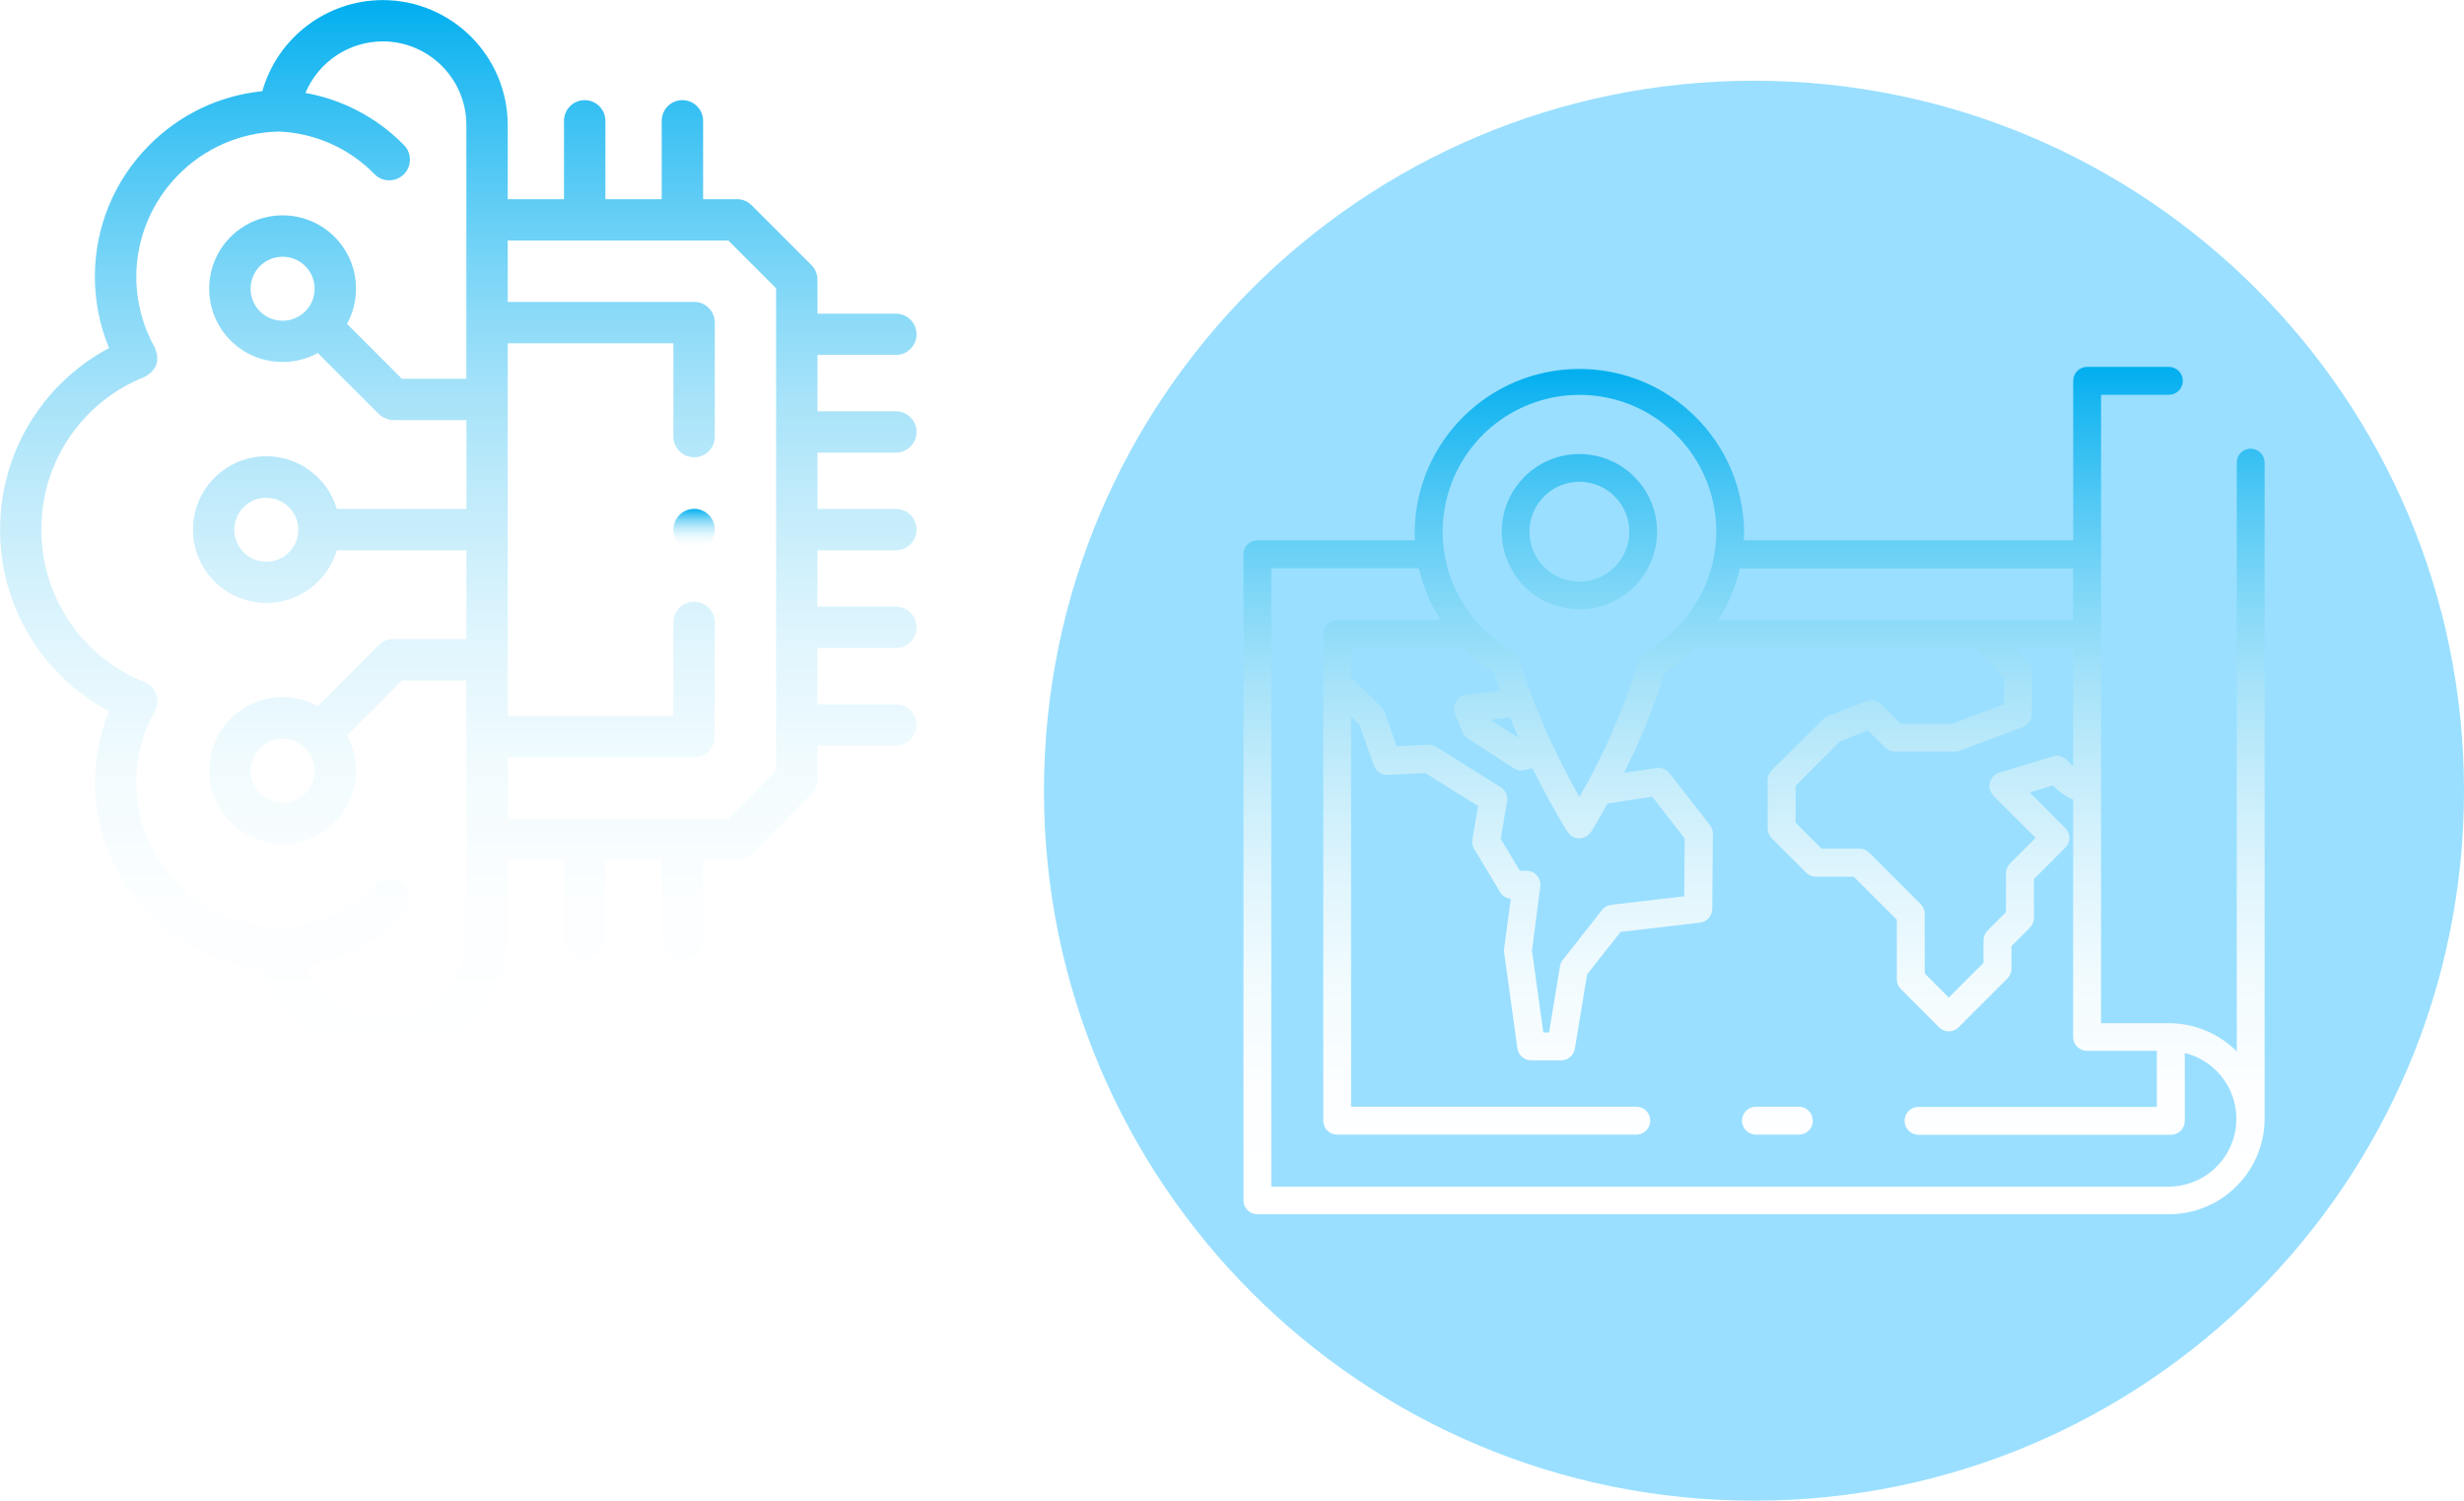
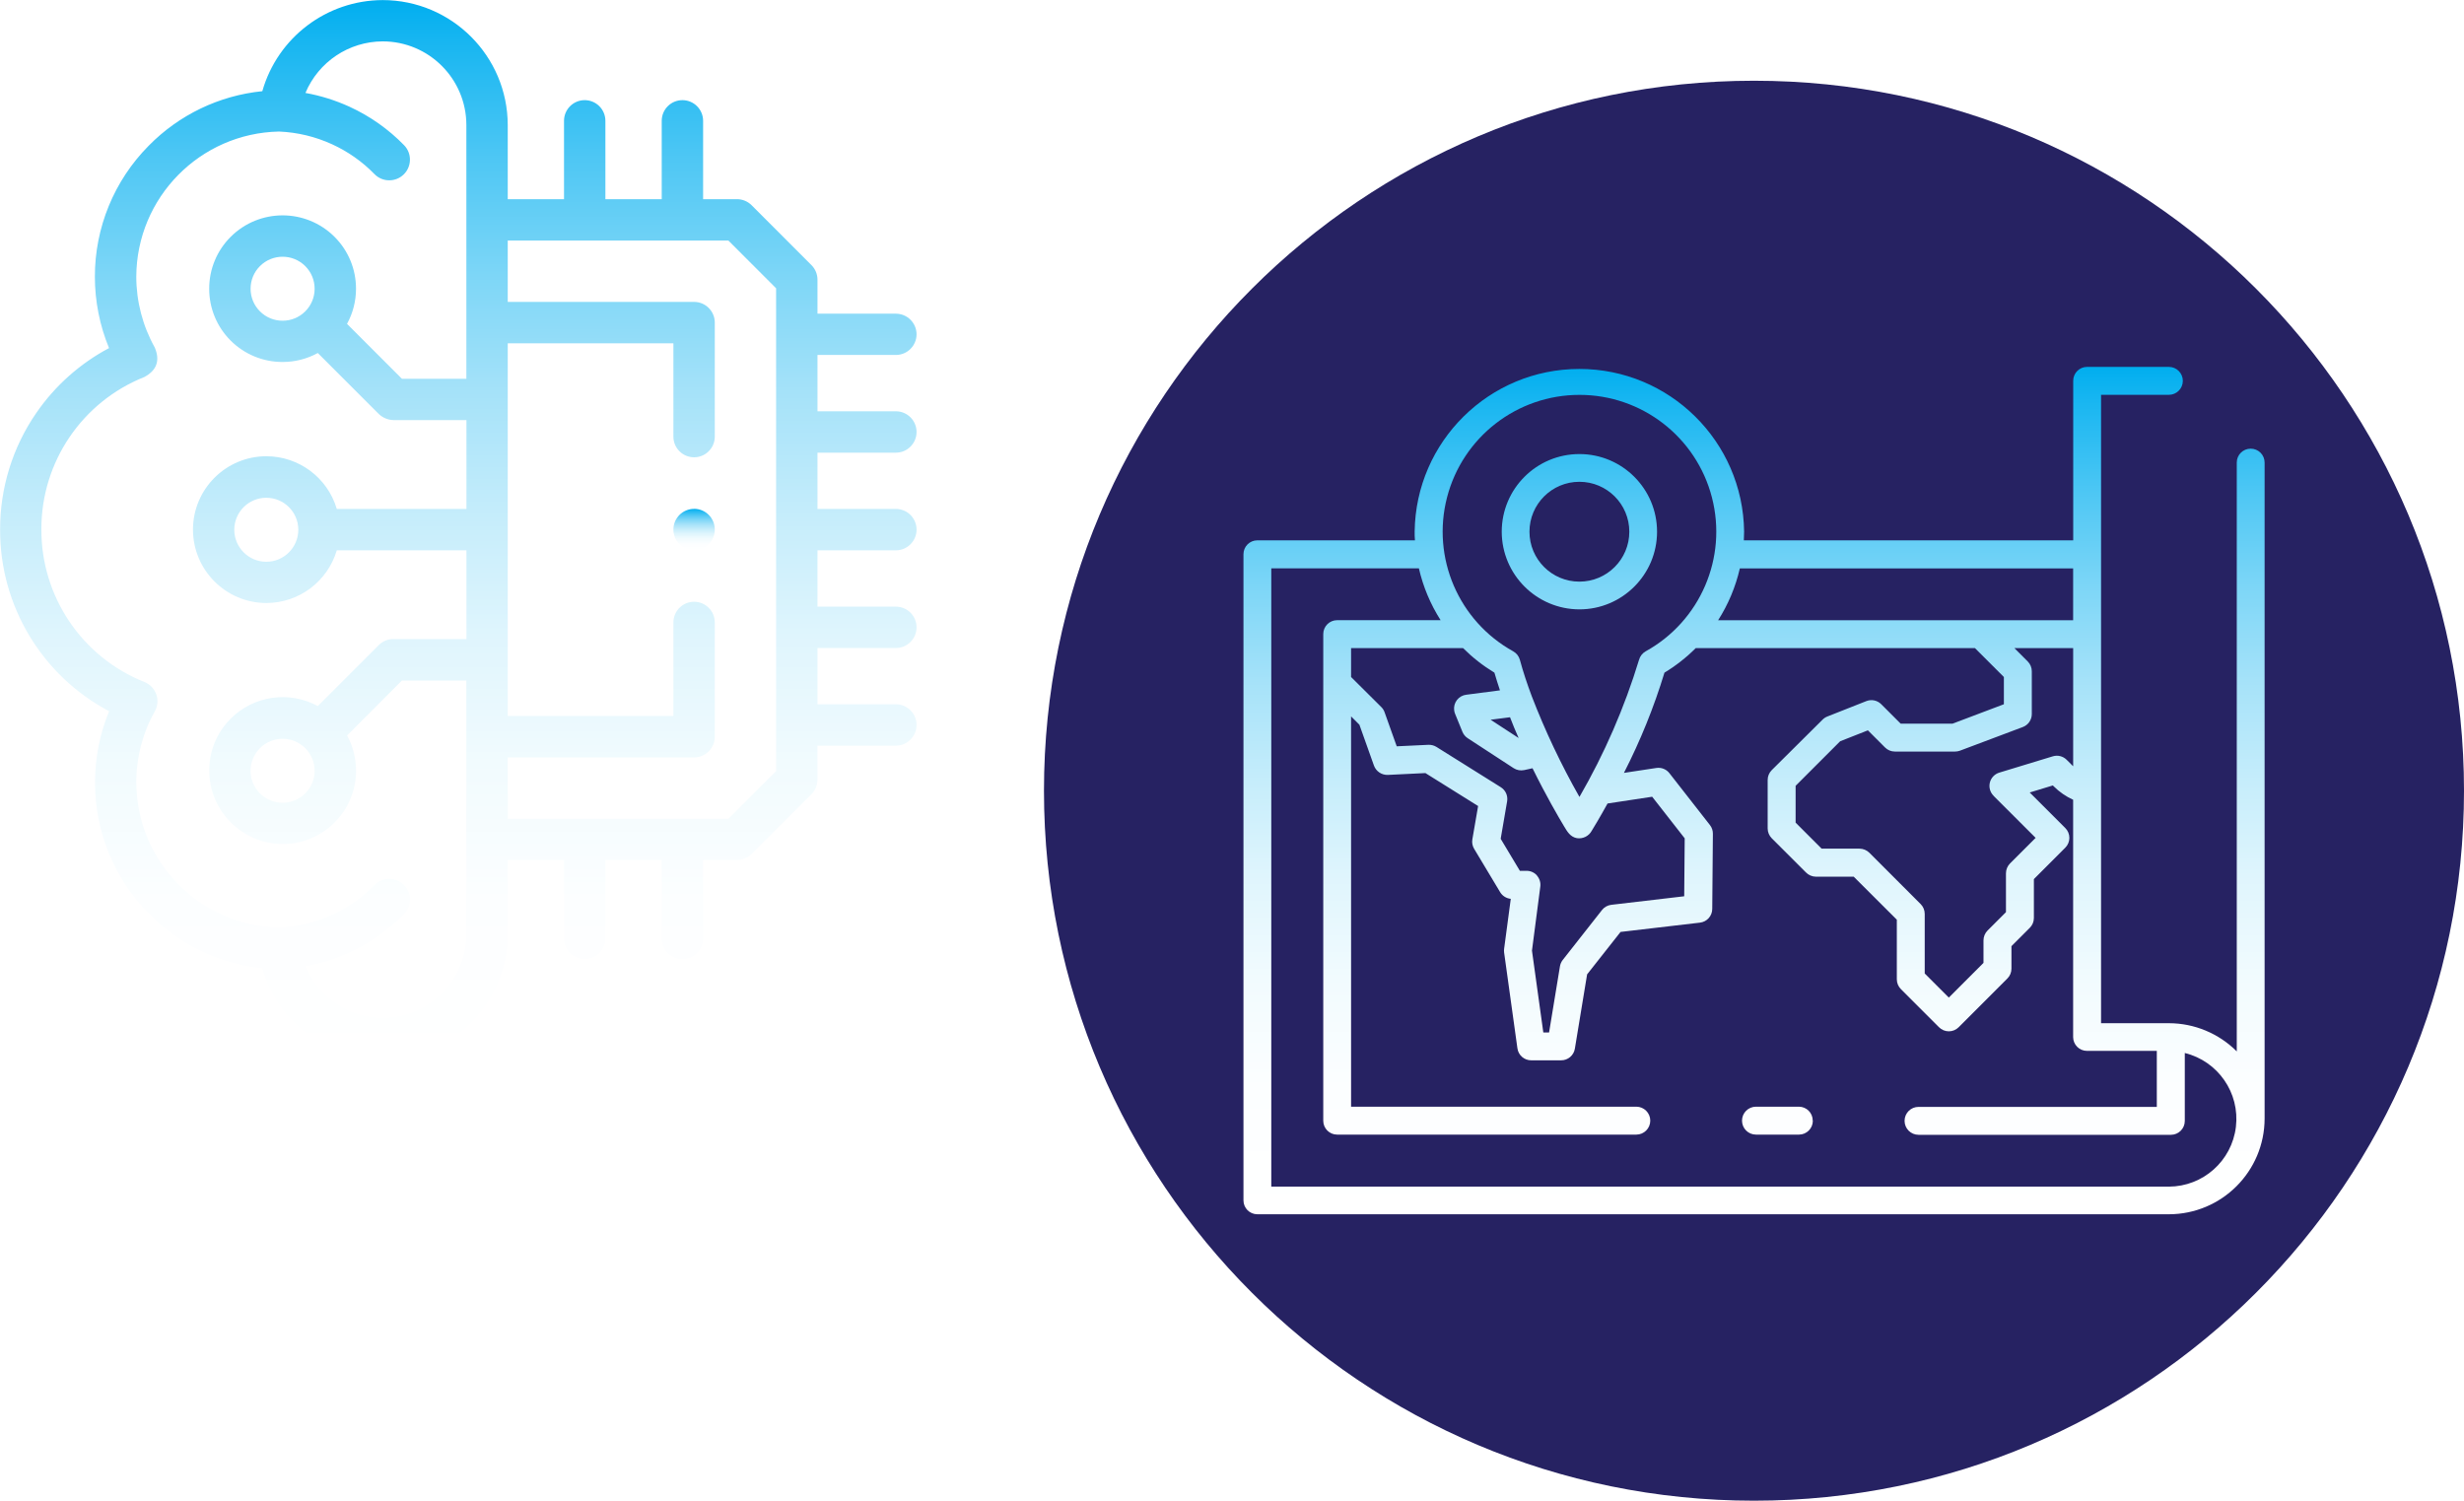
<svg xmlns="http://www.w3.org/2000/svg" xmlns:xlink="http://www.w3.org/1999/xlink" id="Capa_1" data-name="Capa 1" viewBox="0 0 888.41 541.11">
  <defs>
-     <style>.cls-1{fill:#9ADFFF;}.cls-2{fill:url(#linear-gradient);}.cls-3{fill:url(#linear-gradient-2);}.cls-4{fill:url(#linear-gradient-3);}</style>
+     <style>.cls-1{fill:#262262;}.cls-2{fill:url(#linear-gradient);}.cls-3{fill:url(#linear-gradient-2);}.cls-4{fill:url(#linear-gradient-3);}</style>
    <linearGradient id="linear-gradient" x1="-210.68" y1="353.84" x2="-210.68" y2="-28.11" gradientUnits="userSpaceOnUse">
      <stop offset="0" stop-color="#fff" />
      <stop offset="0.15" stop-color="#fcfeff" />
      <stop offset="0.28" stop-color="#f1fbfe" />
      <stop offset="0.4" stop-color="#dff5fd" />
      <stop offset="0.51" stop-color="#c6edfb" />
      <stop offset="0.63" stop-color="#a5e2f9" />
      <stop offset="0.74" stop-color="#7dd6f7" />
      <stop offset="0.85" stop-color="#4ec7f4" />
      <stop offset="0.96" stop-color="#18b6f1" />
      <stop offset="1" stop-color="#00aeef" />
    </linearGradient>
    <linearGradient id="linear-gradient-2" x1="-125.65" y1="170.31" x2="-125.65" y2="155.38" xlink:href="#linear-gradient" />
    <linearGradient id="linear-gradient-3" x1="76.63" y1="374.54" x2="76.63" y2="450.95" gradientTransform="matrix(4, 0, 0, -4, -50, 1908)" xlink:href="#linear-gradient" />
  </defs>
  <circle class="cls-1" cx="632.41" cy="285.11" r="256" />
  <path class="cls-2" d="M-52.9,135.11a7.46,7.46,0,0,0,7.46-7.46,7.46,7.46,0,0,0-7.46-7.46H-81.16V99.88H-52.9a7.46,7.46,0,0,0,7.46-7.46A7.46,7.46,0,0,0-52.9,85H-81.16V72.75a7.46,7.46,0,0,0-2.18-5.27l-21.57-21.59a7.46,7.46,0,0,0-5.28-2.18H-122.4V15.47A7.46,7.46,0,0,0-129.86,8a7.46,7.46,0,0,0-7.46,7.46V43.71h-20.31V15.47A7.46,7.46,0,0,0-165.09,8a7.46,7.46,0,0,0-7.46,7.46V43.71h-20.29V17a45.14,45.14,0,0,0-45.09-45.08,45.27,45.27,0,0,0-43.4,32.85,66.76,66.76,0,0,0-40.95,19.65A66.91,66.91,0,0,0-341.7,71.68a67.53,67.53,0,0,0,5.1,25.72,74,74,0,0,0-26.27,23.45,73.76,73.76,0,0,0-13,42,73.79,73.79,0,0,0,39.3,65.48,67.49,67.49,0,0,0-5.08,25.7,66.86,66.86,0,0,0,19.41,47.28A66.78,66.78,0,0,0-281.33,321a45.28,45.28,0,0,0,43.41,32.86,45.13,45.13,0,0,0,45.08-45.08V282h20.29v28.25a7.46,7.46,0,0,0,7.46,7.46,7.46,7.46,0,0,0,7.46-7.46V282h20.31v28.25a7.46,7.46,0,0,0,7.46,7.46,7.46,7.46,0,0,0,7.46-7.46V282h12.21a7.47,7.47,0,0,0,5.28-2.19l21.57-21.56A7.46,7.46,0,0,0-81.16,253V240.75H-52.9a7.46,7.46,0,0,0,7.46-7.46,7.46,7.46,0,0,0-7.46-7.46H-81.16V205.55H-52.9a7.46,7.46,0,0,0,7.46-7.46,7.46,7.46,0,0,0-7.46-7.46H-81.16V170.32H-52.9a7.46,7.46,0,0,0,7.46-7.46,7.46,7.46,0,0,0-7.46-7.46H-81.16V135.11Zm-185,203.81a30.29,30.29,0,0,1-27.86-18.6,65.68,65.68,0,0,0,15.85-5,66,66,0,0,0,19.7-13.84,7.45,7.45,0,0,0-.11-10.55,7.45,7.45,0,0,0-10.55.11,51.21,51.21,0,0,1-15.27,10.72,50.53,50.53,0,0,1-19.14,4.6A52.54,52.54,0,0,1-326.77,254a52.28,52.28,0,0,1,6.67-25.61,7.44,7.44,0,0,0,.54-6.13,7.49,7.49,0,0,0-4.26-4.45,59,59,0,0,1-37.17-55,58.93,58.93,0,0,1,37.17-55q6.65-3.6,3.73-10.58a52.48,52.48,0,0,1-6.68-25.63A52.55,52.55,0,0,1-275.3,19.32a51.08,51.08,0,0,1,19.14,4.6A50.85,50.85,0,0,1-240.9,34.66a7.43,7.43,0,0,0,5.34,2.25,7.46,7.46,0,0,0,5.21-2.12,7.46,7.46,0,0,0,.13-10.55,65.63,65.63,0,0,0-19.73-13.89A66.49,66.49,0,0,0-265.78,5.4a30.3,30.3,0,0,1,27.86-18.59A30.19,30.19,0,0,1-207.76,17v91.46H-231l-19.79-19.79A26.26,26.26,0,0,0-247.55,76a26.3,26.3,0,0,0-7.75-18.72,26.51,26.51,0,0,0-37.43,0A26.3,26.3,0,0,0-300.48,76a26.28,26.28,0,0,0,7.75,18.71A26.39,26.39,0,0,0-274,102.41a26.45,26.45,0,0,0,12.68-3.23l22,22a7.94,7.94,0,0,0,5.27,2.18h26.32V155.4h-46.75a26.5,26.5,0,0,0-25.39-19,26.48,26.48,0,0,0-26.46,26.45,26.5,26.5,0,0,0,26.46,26.47,26.52,26.52,0,0,0,25.39-19h46.75v32h-26.32a4.22,4.22,0,0,0-.53,0,7.35,7.35,0,0,0-4.74,2.16l-22,22a26.52,26.52,0,0,0-31.39,4.51,26.3,26.3,0,0,0-7.75,18.73,26.22,26.22,0,0,0,7.75,18.68A26.39,26.39,0,0,0-274,276.21a26.38,26.38,0,0,0,18.7-7.73,26.22,26.22,0,0,0,7.76-18.69,26.34,26.34,0,0,0-3.23-12.7L-231,217.28h23.23v91.48a30.2,30.2,0,0,1-30.17,30.16ZM-262.47,76a11.47,11.47,0,0,1-3.38,8.16,11.56,11.56,0,0,1-16.33,0A11.47,11.47,0,0,1-285.56,76a11.47,11.47,0,0,1,3.38-8.16,11.56,11.56,0,0,1,16.33,0A11.47,11.47,0,0,1-262.47,76Zm-5.88,86.9a11.56,11.56,0,0,1-11.55,11.55,11.56,11.56,0,0,1-11.54-11.55,11.55,11.55,0,0,1,11.54-11.53A11.55,11.55,0,0,1-268.35,162.86Zm5.88,86.92a11.42,11.42,0,0,1-3.38,8.14,11.57,11.57,0,0,1-16.34,0,11.41,11.41,0,0,1-3.37-8.13,11.51,11.51,0,0,1,3.38-8.17,11.56,11.56,0,0,1,16.33,0h0a11.47,11.47,0,0,1,3.38,8.16Zm166.39.11-17.2,17.2h-79.56V245h67.19a7.46,7.46,0,0,0,7.46-7.46V196.33a7.46,7.46,0,0,0-7.46-7.46,7.46,7.46,0,0,0-7.46,7.46v33.73h-59.73V95.67h59.73v33.65a7.46,7.46,0,0,0,7.46,7.46,7.46,7.46,0,0,0,7.46-7.46V88.21a7.46,7.46,0,0,0-7.46-7.46h-67.19V58.63h79.56l17.2,17.21Z" transform="translate(375.91 28.11)" />
  <path class="cls-3" d="M-125.65,155.38a7.46,7.46,0,0,0-7.46,7.46v0a7.45,7.45,0,0,0,7.46,7.45,7.47,7.47,0,0,0,7.46-7.47,7.46,7.46,0,0,0-7.46-7.46Z" transform="translate(375.91 28.11)" />
  <g id="Layer_2" data-name="Layer 2">
    <path class="cls-4" d="M435.57,133.67a5,5,0,0,0-5,5V351a34.67,34.67,0,0,0-24.45-10.17H381.64V114.25h24.45a5,5,0,0,0,0-10.07H376.6a5,5,0,0,0-5,5v57.54H252.84c0-1.06.1-2.11.1-3.17a59.4,59.4,0,0,0-118.79,0c0,1.07,0,2.12.11,3.17H77.43a5,5,0,0,0-5,5v233a5,5,0,0,0,5,5H406.09a34.56,34.56,0,0,0,34.52-34.52V138.7A5,5,0,0,0,435.57,133.67Zm-92.7,125.17L358.05,274l-9.23,9.22a5.07,5.07,0,0,0-1.47,3.56v14l-6.62,6.62a5.08,5.08,0,0,0-1.48,3.56v8.12l-12.51,12.51-8.68-8.69V301.43a5,5,0,0,0-1.47-3.56l-18.5-18.51a5.07,5.07,0,0,0-3.56-1.47H280.89l-9.38-9.38V255.23l16.06-16.06,10-3.94,6.17,6.17a5,5,0,0,0,3.56,1.48H329a5.14,5.14,0,0,0,1.78-.32l22.62-8.51a5,5,0,0,0,3.27-4.71v-15.4a5,5,0,0,0-1.48-3.56l-4.8-4.8h21.19v42.61l-2.33-2.33a5,5,0,0,0-5-1.26L345,250.46a5,5,0,0,0-2.09,8.38Zm28.7-82v18.69h-128a59.39,59.39,0,0,0,7.83-18.69Zm-178-62.57a49.31,49.31,0,0,1,23.89,92.46,5.07,5.07,0,0,0-2.41,3.08,236.51,236.51,0,0,1-21.48,49.43,270.65,270.65,0,0,1-17.21-36.35c-1.61-4.29-3.07-8.65-4.27-13.08a5,5,0,0,0-2.42-3.08,49.32,49.32,0,0,1,23.9-92.46ZM178.3,287.61a5,5,0,0,0-3.78-1.73h-2.43l-6.92-11.54,2.32-13.5a5,5,0,0,0-2.3-5.12L142,241.2a5.14,5.14,0,0,0-2.91-.75l-11.4.54-4.38-12.28a4.88,4.88,0,0,0-1.18-1.87L111.23,216V205.58h40.38a60.12,60.12,0,0,0,11.3,8.85c.62,2.14,1.3,4.27,2,6.38l-12.14,1.58a5,5,0,0,0-4.37,5.63,5.15,5.15,0,0,0,.34,1.28l2.64,6.47a5,5,0,0,0,1.91,2.3l16.54,10.79a5.09,5.09,0,0,0,3.82.7l3-.66c4.83,9.8,9.27,17.44,11.36,20.91,1.15,1.9,2.22,3.83,4.6,4.29a5.19,5.19,0,0,0,5.39-2.66c.68-1.1,2.83-4.63,5.7-9.83l16.09-2.44,11.73,15-.18,20.89-26.28,3.08a5,5,0,0,0-3.37,1.89l-14.15,18a5.13,5.13,0,0,0-1,2.3l-3.92,23.83h-2.08l-4.09-29.5,3-23.06a5,5,0,0,0-1.21-4ZM171.64,238l-10.1-6.59,7-.9C169.5,233.07,170.56,235.56,171.64,238ZM406.09,399.76H82.46V176.82h53.22a59.39,59.39,0,0,0,7.83,18.69H106.2a5,5,0,0,0-5,5V376a5,5,0,0,0,5,5H214.07a5,5,0,0,0,0-10.07H111.23V230.2l3,3,5.25,14.75a5.13,5.13,0,0,0,5,3.35l13.55-.66,19,11.88-2.07,12a5,5,0,0,0,.65,3.45l9.35,15.58a5,5,0,0,0,3.85,2.43L166.41,314a5.08,5.08,0,0,0,0,1.35l4.79,34.52a5,5,0,0,0,5,4.34h10.72a5,5,0,0,0,5-4.22l4.41-26.77,12.06-15.3L237,304.57a5,5,0,0,0,4.45-4.95l.23-27.1a5,5,0,0,0-1.07-3.15L226,250.67a5,5,0,0,0-4.72-1.87l-11.67,1.77a220.05,220.05,0,0,0,14.61-36.14,59.38,59.38,0,0,0,11.29-8.86H336.16L346.6,216v9.82l-18.51,7h-18.7l-7-7a5,5,0,0,0-5.41-1.12l-14,5.53a5,5,0,0,0-1.73,1.12L262.9,249.58a5,5,0,0,0-1.47,3.56v17.44a5.07,5.07,0,0,0,1.47,3.56l12.34,12.33A5.08,5.08,0,0,0,278.8,288h13.66L308,303.51V325a5,5,0,0,0,1.48,3.55l13.72,13.72a5,5,0,0,0,7.11,0h0l17.54-17.55a5,5,0,0,0,1.48-3.56v-8.11l6.62-6.62a5,5,0,0,0,1.47-3.56v-14l11.31-11.32a5,5,0,0,0,0-7.11h0l-12.81-12.8,8.34-2.54.38.38a23.84,23.84,0,0,0,6.93,4.78v85.55a5,5,0,0,0,5,5h25.17V371H315.83a5,5,0,0,0,0,10.07h91a5,5,0,0,0,5-5V351.57a24.45,24.45,0,0,1-5.75,48.19ZM193.55,191.61a28,28,0,1,0-28-28h0A28.06,28.06,0,0,0,193.55,191.61Zm0-46a18,18,0,1,1-18,18h0a18,18,0,0,1,18-18ZM277.72,376a5,5,0,0,1-5,5H257.22a5,5,0,0,1,0-10.07h15.46a5,5,0,0,1,5,5Z" transform="translate(375.91 28.11)" />
  </g>
</svg>
